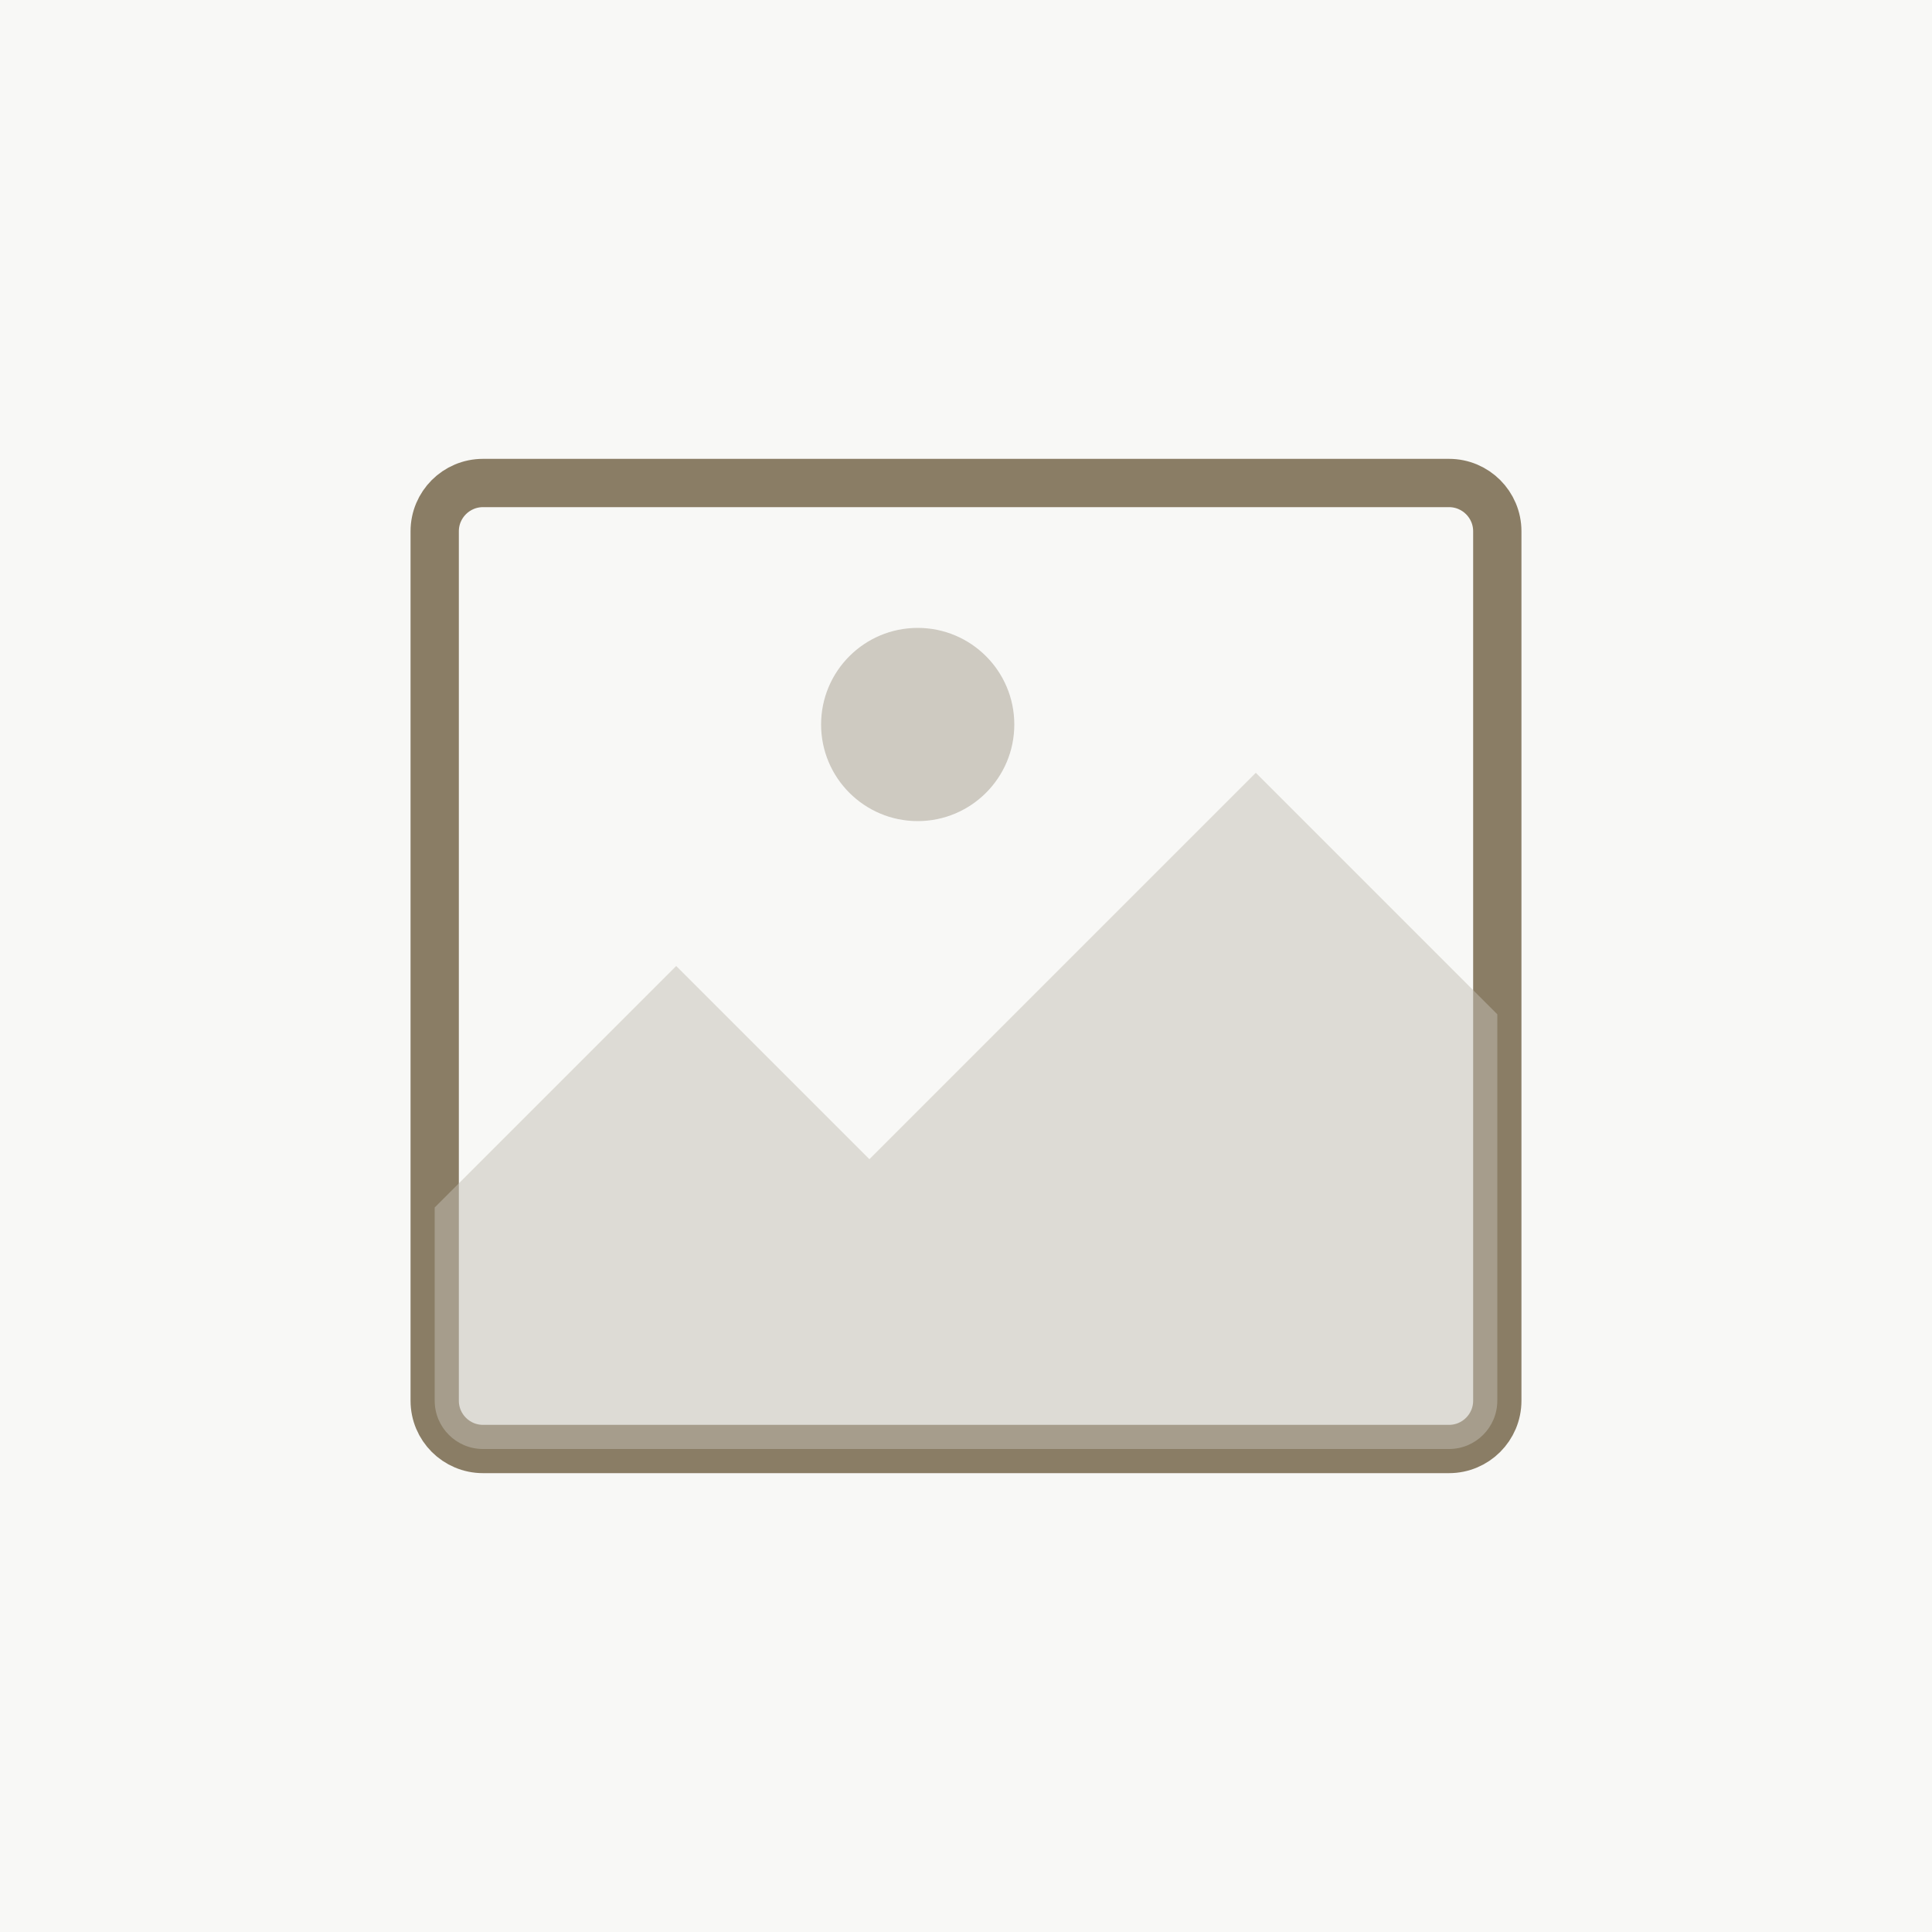
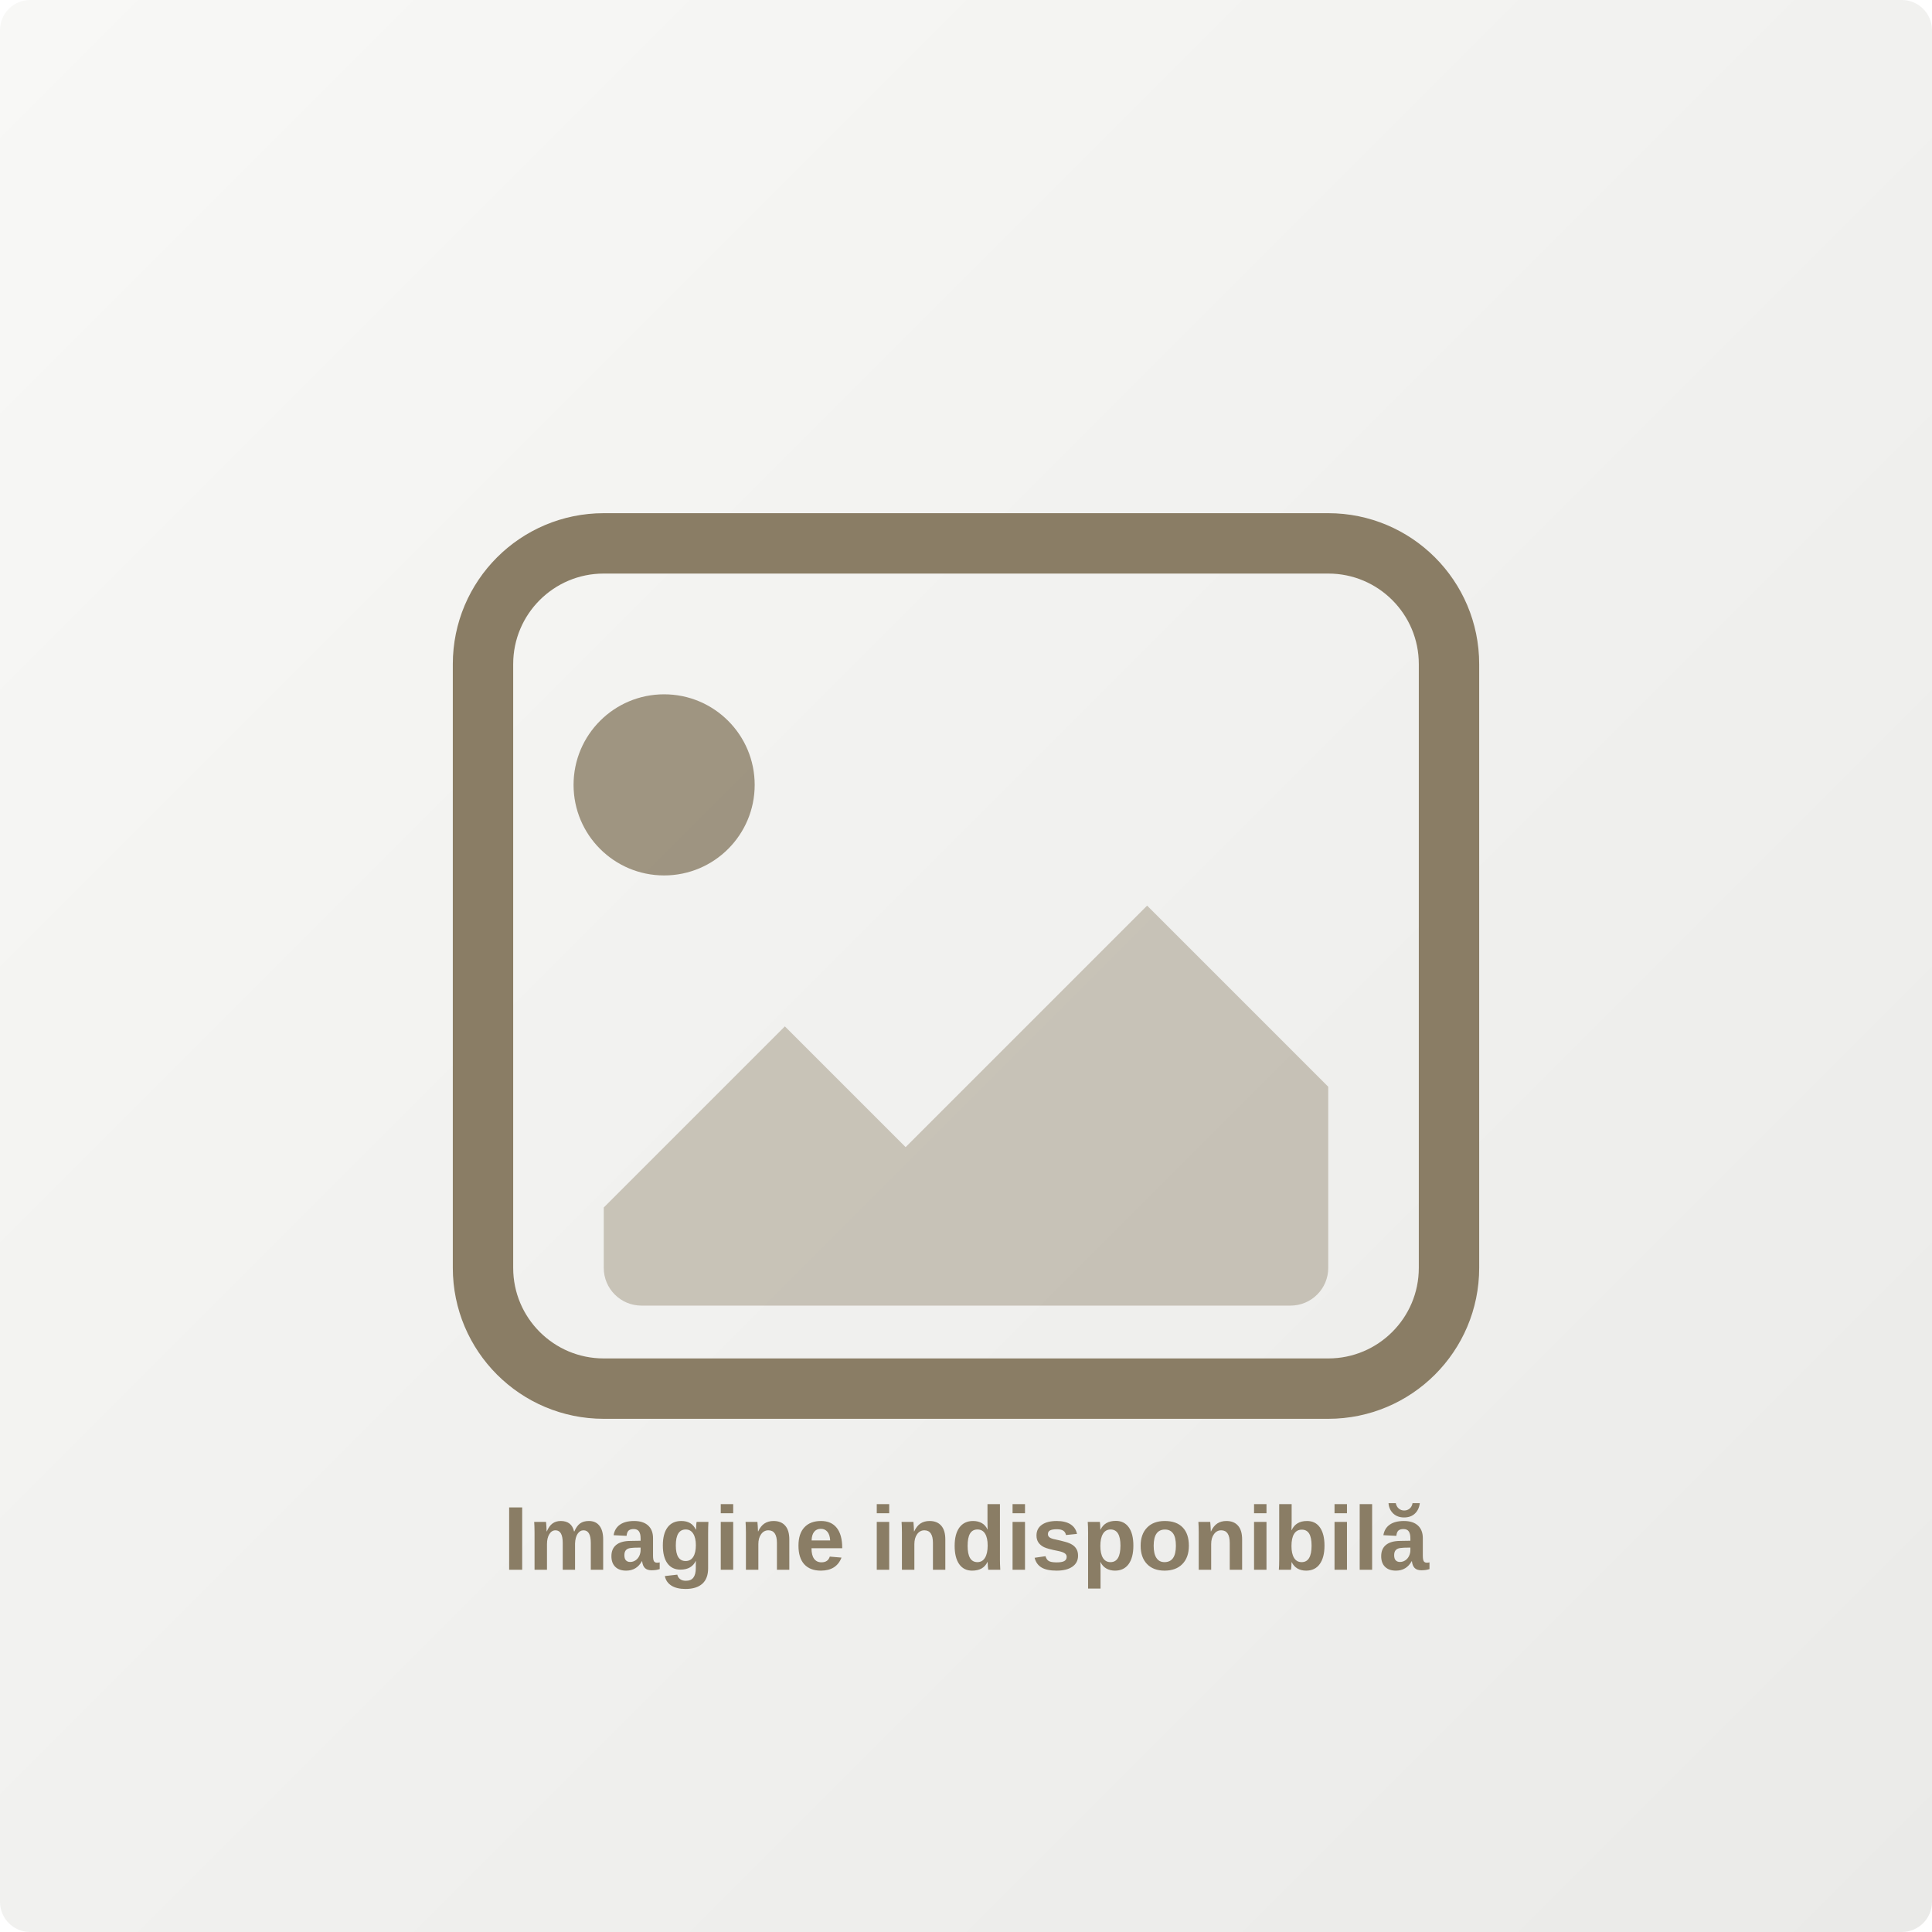
- <svg xmlns="http://www.w3.org/2000/svg" width="800" height="800" viewBox="0 0 800 800" fill="none">
-   <rect width="800" height="800" fill="#f8f8f6" />
-   <path d="M600 200H200C188.954 200 180 208.954 180 220V580C180 591.046 188.954 600 200 600H600C611.046 600 620 591.046 620 580V220C620 208.954 611.046 200 600 200Z" stroke="#8a7d65" stroke-width="20" fill="none" />
-   <path d="M180 500L280 400L360 480L520 320L620 420V580C620 591.046 611.046 600 600 600H200C188.954 600 180 591.046 180 580V500Z" fill="#c3beb4" fill-opacity="0.5" />
-   <circle cx="380" cy="300" r="40" fill="#c3beb4" fill-opacity="0.8" />
+ <svg xmlns="http://www.w3.org/2000/svg" width="512" height="512" viewBox="0 0 512 512" fill="none">
+   <rect width="512" height="512" rx="8" fill="url(#paint0_linear)" />
+   <path d="M128 176C128 158.327 142.327 144 160 144H352C369.673 144 384 158.327 384 176V336C384 353.673 369.673 368 352 368H160C142.327 368 128 353.673 128 336V176Z" stroke="#8A7D65" stroke-width="16" stroke-linecap="round" stroke-linejoin="round" />
+   <circle cx="176" cy="208" r="24" fill="#8A7D65" opacity="0.8" />
+   <path d="M160 320L208 272L240 304L304 240L352 288V336C352 341.523 347.523 346 342 346H170C164.477 346 160 341.523 160 336V320Z" fill="#8A7D65" opacity="0.4" />
+   <text x="256" y="416" text-anchor="middle" font-family="Arial" font-size="24" font-weight="bold" fill="#8A7D65">Imagine indisponibilă</text>
+   <defs>
+     <linearGradient id="paint0_linear" x1="0" y1="0" x2="512" y2="512" gradientUnits="userSpaceOnUse">
+       <stop stop-color="#F8F8F6" />
+       <stop offset="1" stop-color="#EAEAE8" />
+     </linearGradient>
+   </defs>
</svg>
